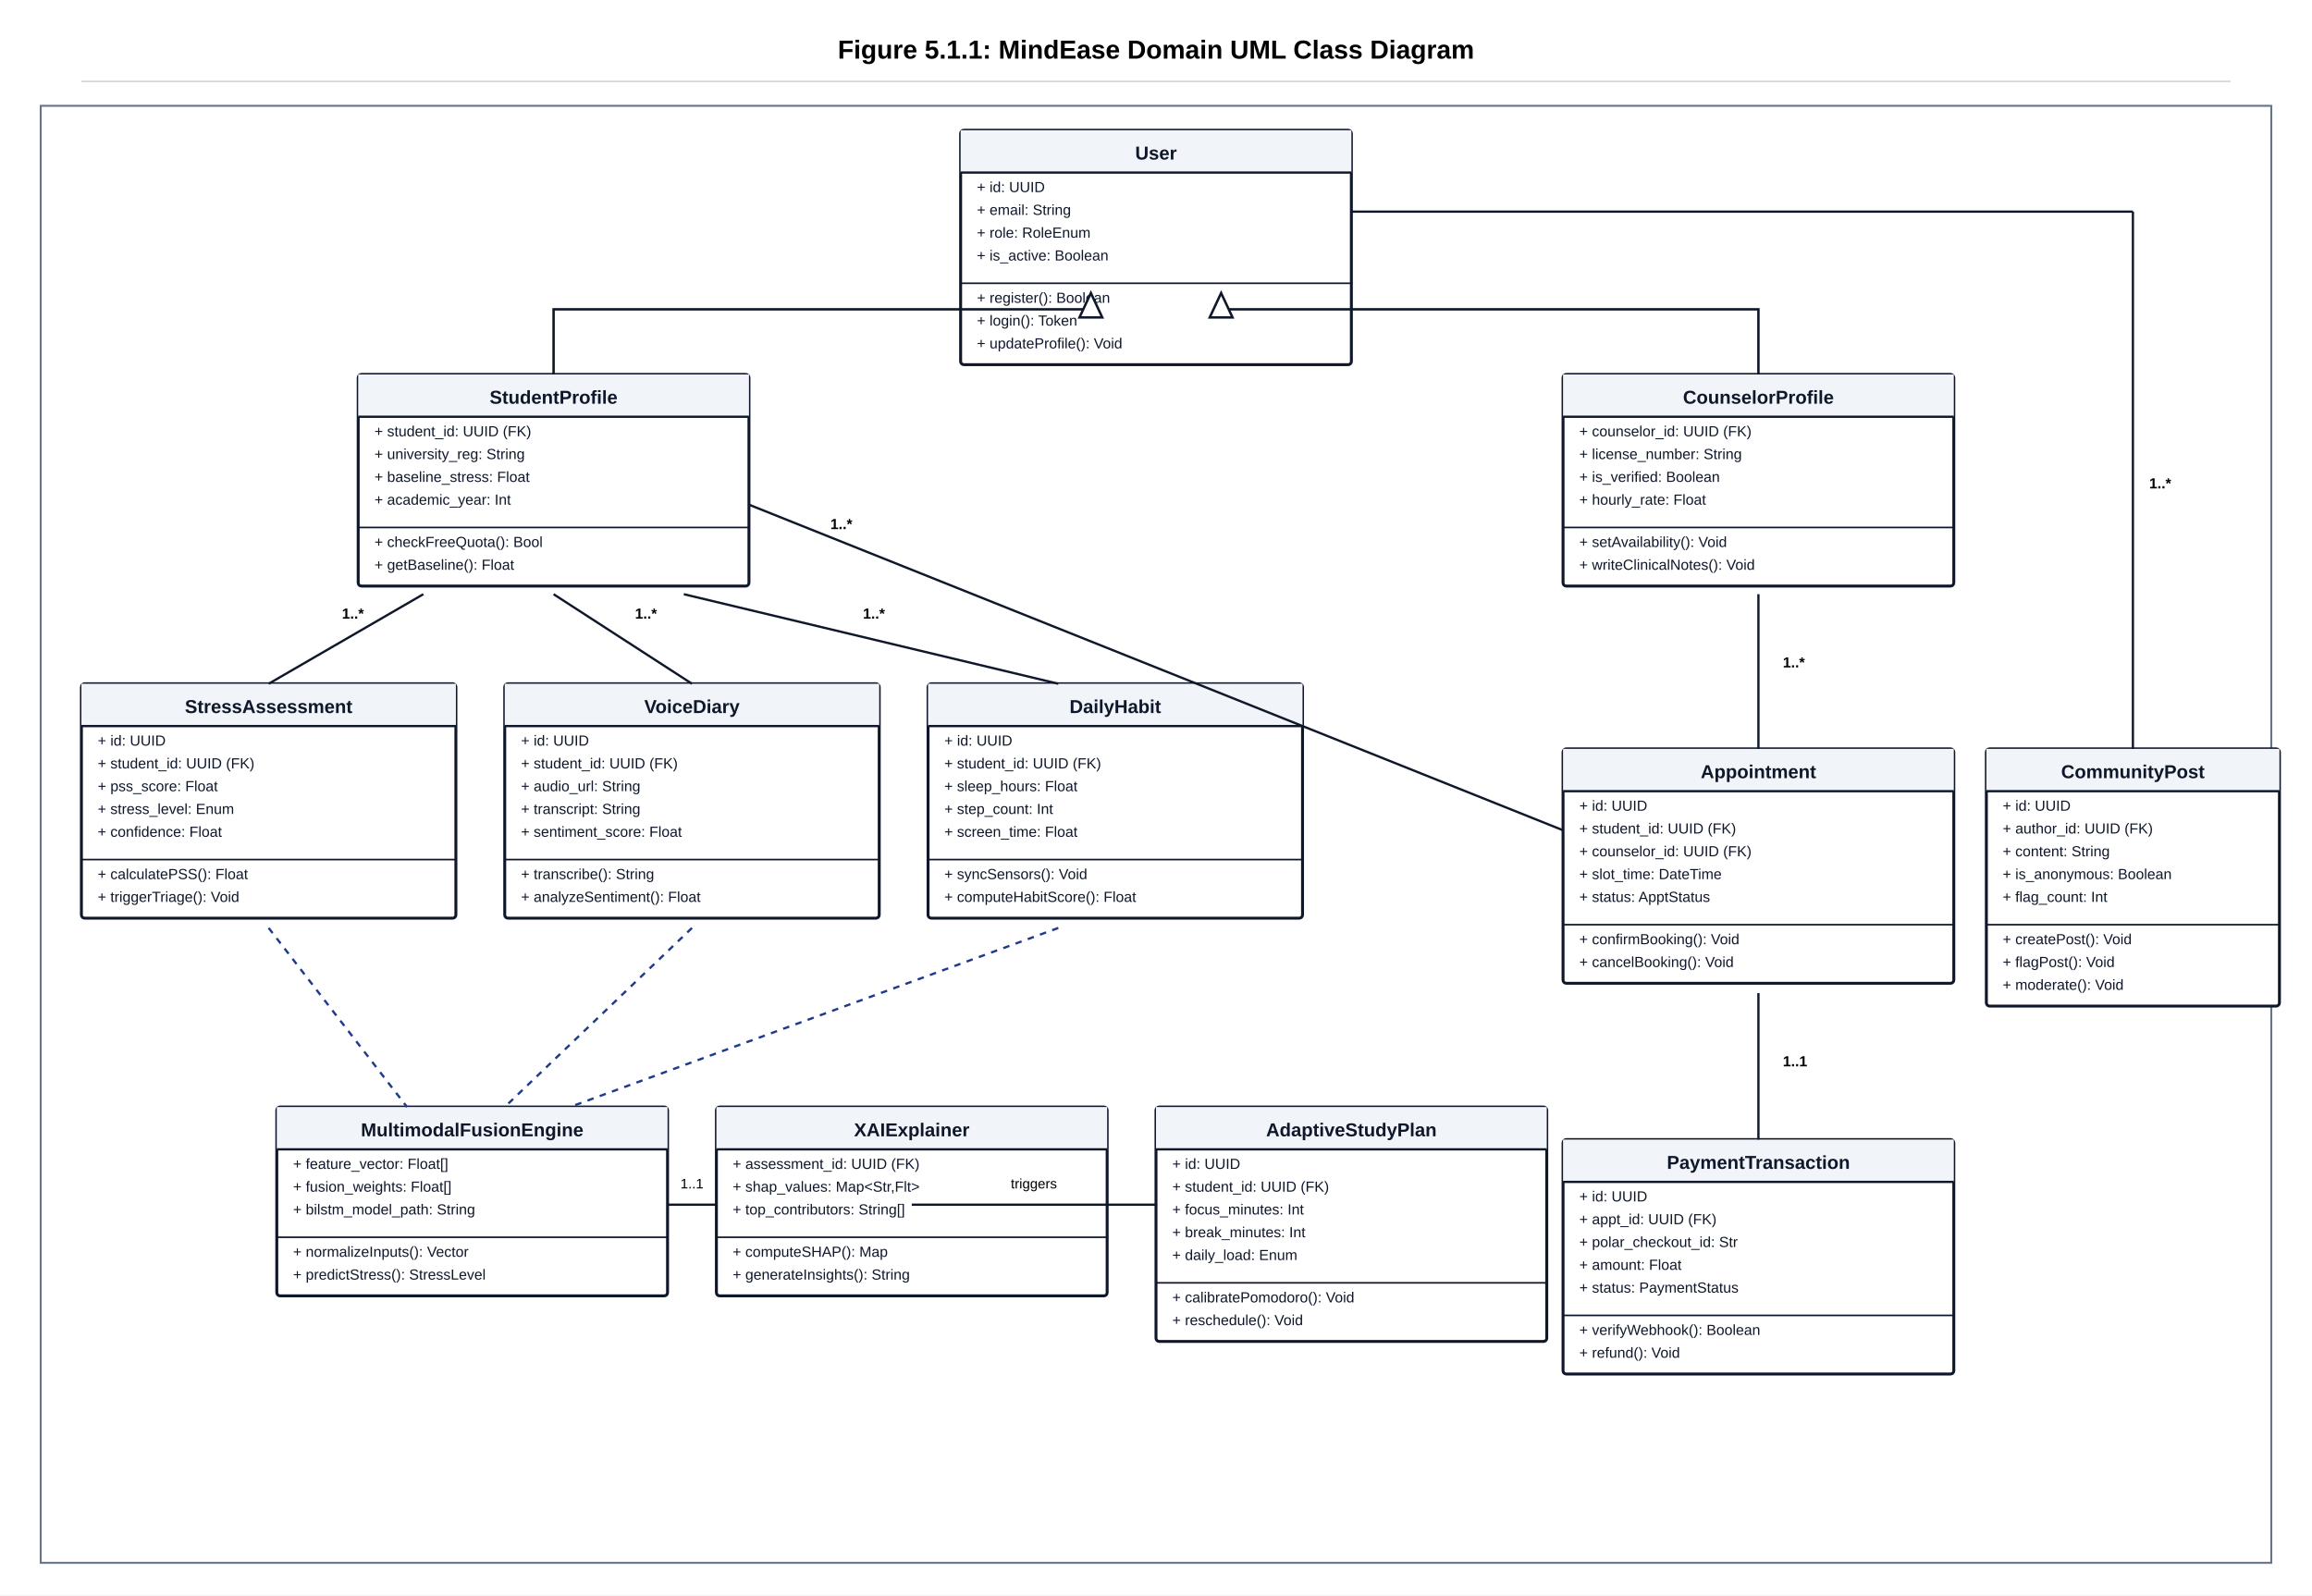
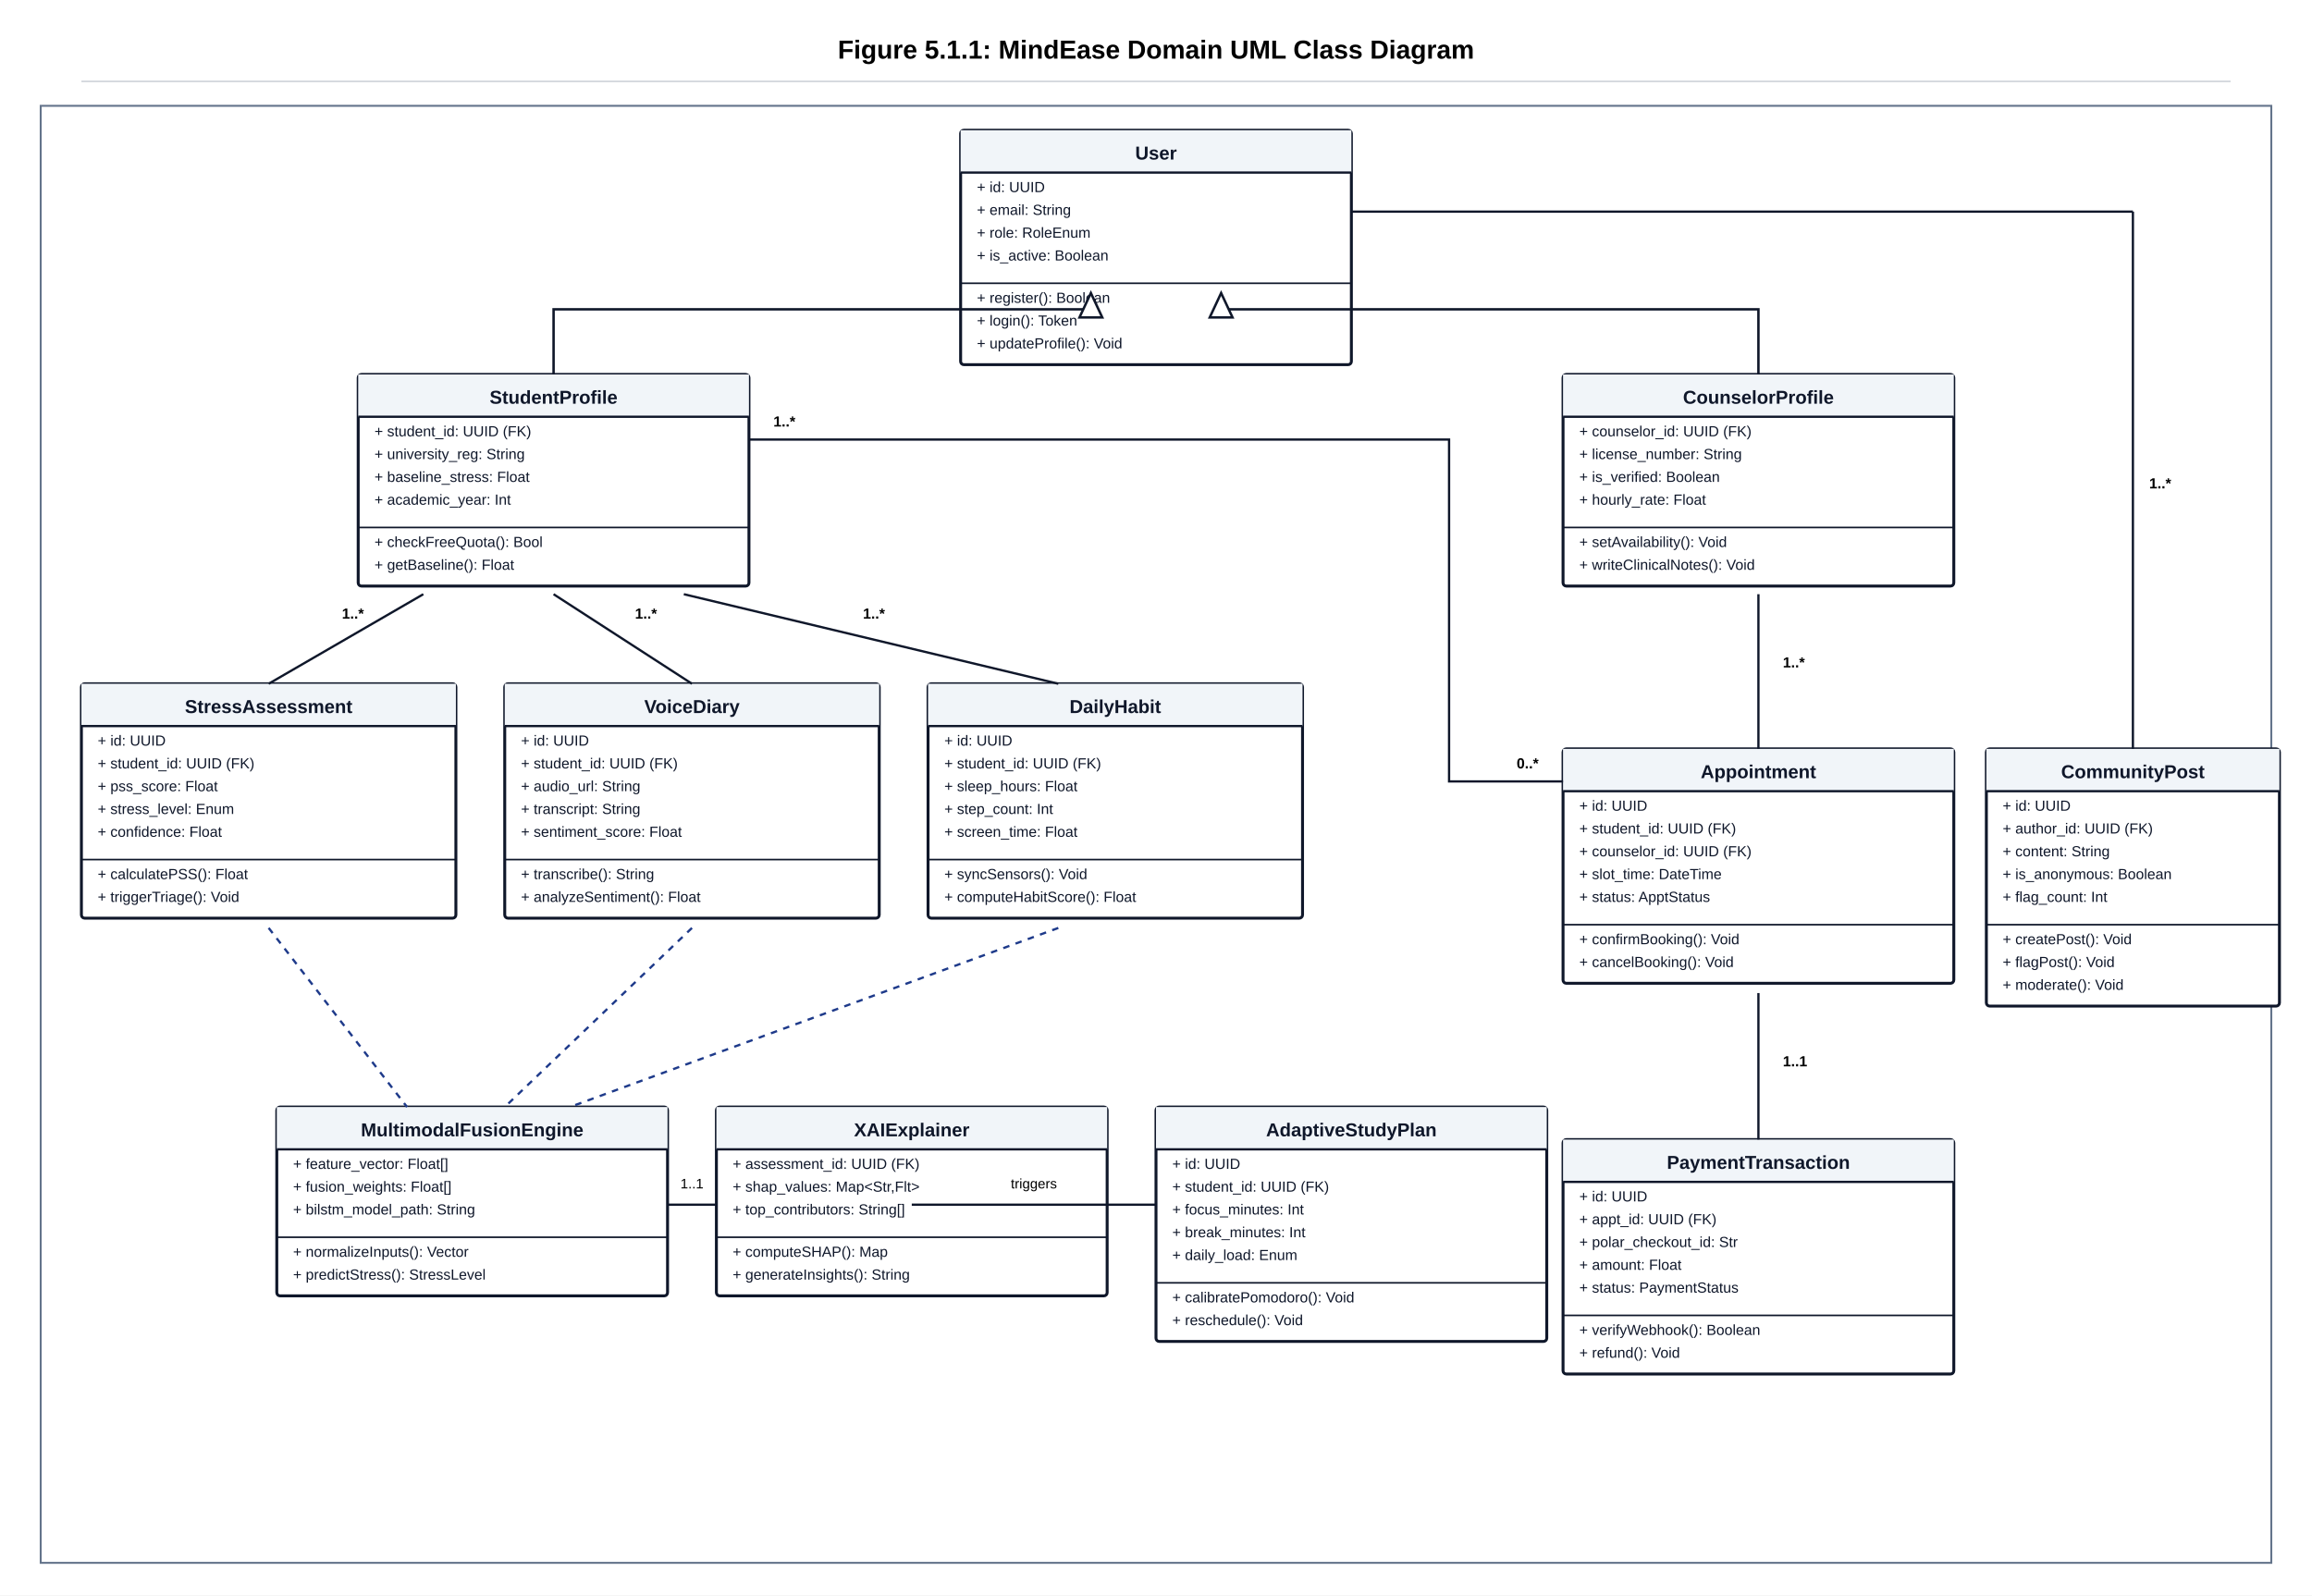
<svg xmlns="http://www.w3.org/2000/svg" width="1420" height="980" viewBox="0 0 1420 980">
  <rect width="1420" height="980" fill="#ffffff" />
  <text x="710.0" y="36" font-family="Arial, sans-serif" font-size="16" font-weight="bold" fill="#000000" text-anchor="middle">Figure 5.1.1: MindEase Domain UML Class Diagram</text>
  <line x1="50" y1="50" x2="1370" y2="50" stroke="#d1d5db" stroke-width="1" />
  <rect x="25" y="65" width="1370" height="895" fill="none" stroke="#64748b" stroke-width="1.2" />
  <rect x="590" y="80" width="240" height="144" fill="#ffffff" stroke="#0f172a" stroke-width="1.8" rx="2" />
  <rect x="590" y="80" width="240" height="26" fill="#f1f5f9" />
  <text x="710.0" y="98" font-family="Arial, sans-serif" font-size="11.5" font-weight="bold" fill="#0f172a" text-anchor="middle">User</text>
  <line x1="590" y1="106" x2="830" y2="106" stroke="#0f172a" stroke-width="1.4" />
  <text x="600" y="118" font-family="Arial, sans-serif" font-size="9" fill="#0f172a">+ id: UUID</text>
  <text x="600" y="132" font-family="Arial, sans-serif" font-size="9" fill="#0f172a">+ email: String</text>
  <text x="600" y="146" font-family="Arial, sans-serif" font-size="9" fill="#0f172a">+ role: RoleEnum</text>
  <text x="600" y="160" font-family="Arial, sans-serif" font-size="9" fill="#0f172a">+ is_active: Boolean</text>
  <line x1="590" y1="174" x2="830" y2="174" stroke="#0f172a" stroke-width="1" />
  <text x="600" y="186" font-family="Arial, sans-serif" font-size="9" fill="#0f172a">+ register(): Boolean</text>
  <text x="600" y="200" font-family="Arial, sans-serif" font-size="9" fill="#0f172a">+ login(): Token</text>
  <text x="600" y="214" font-family="Arial, sans-serif" font-size="9" fill="#0f172a">+ updateProfile(): Void</text>
  <rect x="220" y="230" width="240" height="130" fill="#ffffff" stroke="#0f172a" stroke-width="1.8" rx="2" />
  <rect x="220" y="230" width="240" height="26" fill="#f1f5f9" />
  <text x="340.0" y="248" font-family="Arial, sans-serif" font-size="11.5" font-weight="bold" fill="#0f172a" text-anchor="middle">StudentProfile</text>
  <line x1="220" y1="256" x2="460" y2="256" stroke="#0f172a" stroke-width="1.4" />
  <text x="230" y="268" font-family="Arial, sans-serif" font-size="9" fill="#0f172a">+ student_id: UUID (FK)</text>
  <text x="230" y="282" font-family="Arial, sans-serif" font-size="9" fill="#0f172a">+ university_reg: String</text>
  <text x="230" y="296" font-family="Arial, sans-serif" font-size="9" fill="#0f172a">+ baseline_stress: Float</text>
  <text x="230" y="310" font-family="Arial, sans-serif" font-size="9" fill="#0f172a">+ academic_year: Int</text>
  <line x1="220" y1="324" x2="460" y2="324" stroke="#0f172a" stroke-width="1" />
  <text x="230" y="336" font-family="Arial, sans-serif" font-size="9" fill="#0f172a">+ checkFreeQuota(): Bool</text>
  <text x="230" y="350" font-family="Arial, sans-serif" font-size="9" fill="#0f172a">+ getBaseline(): Float</text>
  <rect x="960" y="230" width="240" height="130" fill="#ffffff" stroke="#0f172a" stroke-width="1.8" rx="2" />
  <rect x="960" y="230" width="240" height="26" fill="#f1f5f9" />
  <text x="1080.0" y="248" font-family="Arial, sans-serif" font-size="11.5" font-weight="bold" fill="#0f172a" text-anchor="middle">CounselorProfile</text>
  <line x1="960" y1="256" x2="1200" y2="256" stroke="#0f172a" stroke-width="1.4" />
  <text x="970" y="268" font-family="Arial, sans-serif" font-size="9" fill="#0f172a">+ counselor_id: UUID (FK)</text>
  <text x="970" y="282" font-family="Arial, sans-serif" font-size="9" fill="#0f172a">+ license_number: String</text>
  <text x="970" y="296" font-family="Arial, sans-serif" font-size="9" fill="#0f172a">+ is_verified: Boolean</text>
  <text x="970" y="310" font-family="Arial, sans-serif" font-size="9" fill="#0f172a">+ hourly_rate: Float</text>
  <line x1="960" y1="324" x2="1200" y2="324" stroke="#0f172a" stroke-width="1" />
  <text x="970" y="336" font-family="Arial, sans-serif" font-size="9" fill="#0f172a">+ setAvailability(): Void</text>
  <text x="970" y="350" font-family="Arial, sans-serif" font-size="9" fill="#0f172a">+ writeClinicalNotes(): Void</text>
  <path d="M 340 230 L 340 190 L 670 190 L 670 180" fill="none" stroke="#0f172a" stroke-width="1.5" />
  <polygon points="670,180 663,195 677,195" fill="#ffffff" stroke="#0f172a" stroke-width="1.5" />
  <path d="M 1080 230 L 1080 190 L 750 190 L 750 180" fill="none" stroke="#0f172a" stroke-width="1.5" />
  <polygon points="750,180 743,195 757,195" fill="#ffffff" stroke="#0f172a" stroke-width="1.5" />
  <rect x="50" y="420" width="230" height="144" fill="#ffffff" stroke="#0f172a" stroke-width="1.8" rx="2" />
  <rect x="50" y="420" width="230" height="26" fill="#f1f5f9" />
  <text x="165.0" y="438" font-family="Arial, sans-serif" font-size="11.5" font-weight="bold" fill="#0f172a" text-anchor="middle">StressAssessment</text>
  <line x1="50" y1="446" x2="280" y2="446" stroke="#0f172a" stroke-width="1.4" />
  <text x="60" y="458" font-family="Arial, sans-serif" font-size="9" fill="#0f172a">+ id: UUID</text>
  <text x="60" y="472" font-family="Arial, sans-serif" font-size="9" fill="#0f172a">+ student_id: UUID (FK)</text>
  <text x="60" y="486" font-family="Arial, sans-serif" font-size="9" fill="#0f172a">+ pss_score: Float</text>
  <text x="60" y="500" font-family="Arial, sans-serif" font-size="9" fill="#0f172a">+ stress_level: Enum</text>
  <text x="60" y="514" font-family="Arial, sans-serif" font-size="9" fill="#0f172a">+ confidence: Float</text>
  <line x1="50" y1="528" x2="280" y2="528" stroke="#0f172a" stroke-width="1" />
  <text x="60" y="540" font-family="Arial, sans-serif" font-size="9" fill="#0f172a">+ calculatePSS(): Float</text>
  <text x="60" y="554" font-family="Arial, sans-serif" font-size="9" fill="#0f172a">+ triggerTriage(): Void</text>
  <rect x="310" y="420" width="230" height="144" fill="#ffffff" stroke="#0f172a" stroke-width="1.8" rx="2" />
  <rect x="310" y="420" width="230" height="26" fill="#f1f5f9" />
  <text x="425.0" y="438" font-family="Arial, sans-serif" font-size="11.5" font-weight="bold" fill="#0f172a" text-anchor="middle">VoiceDiary</text>
  <line x1="310" y1="446" x2="540" y2="446" stroke="#0f172a" stroke-width="1.4" />
  <text x="320" y="458" font-family="Arial, sans-serif" font-size="9" fill="#0f172a">+ id: UUID</text>
  <text x="320" y="472" font-family="Arial, sans-serif" font-size="9" fill="#0f172a">+ student_id: UUID (FK)</text>
  <text x="320" y="486" font-family="Arial, sans-serif" font-size="9" fill="#0f172a">+ audio_url: String</text>
  <text x="320" y="500" font-family="Arial, sans-serif" font-size="9" fill="#0f172a">+ transcript: String</text>
  <text x="320" y="514" font-family="Arial, sans-serif" font-size="9" fill="#0f172a">+ sentiment_score: Float</text>
  <line x1="310" y1="528" x2="540" y2="528" stroke="#0f172a" stroke-width="1" />
  <text x="320" y="540" font-family="Arial, sans-serif" font-size="9" fill="#0f172a">+ transcribe(): String</text>
  <text x="320" y="554" font-family="Arial, sans-serif" font-size="9" fill="#0f172a">+ analyzeSentiment(): Float</text>
  <rect x="570" y="420" width="230" height="144" fill="#ffffff" stroke="#0f172a" stroke-width="1.8" rx="2" />
  <rect x="570" y="420" width="230" height="26" fill="#f1f5f9" />
  <text x="685.0" y="438" font-family="Arial, sans-serif" font-size="11.5" font-weight="bold" fill="#0f172a" text-anchor="middle">DailyHabit</text>
  <line x1="570" y1="446" x2="800" y2="446" stroke="#0f172a" stroke-width="1.4" />
  <text x="580" y="458" font-family="Arial, sans-serif" font-size="9" fill="#0f172a">+ id: UUID</text>
  <text x="580" y="472" font-family="Arial, sans-serif" font-size="9" fill="#0f172a">+ student_id: UUID (FK)</text>
  <text x="580" y="486" font-family="Arial, sans-serif" font-size="9" fill="#0f172a">+ sleep_hours: Float</text>
  <text x="580" y="500" font-family="Arial, sans-serif" font-size="9" fill="#0f172a">+ step_count: Int</text>
  <text x="580" y="514" font-family="Arial, sans-serif" font-size="9" fill="#0f172a">+ screen_time: Float</text>
  <line x1="570" y1="528" x2="800" y2="528" stroke="#0f172a" stroke-width="1" />
  <text x="580" y="540" font-family="Arial, sans-serif" font-size="9" fill="#0f172a">+ syncSensors(): Void</text>
  <text x="580" y="554" font-family="Arial, sans-serif" font-size="9" fill="#0f172a">+ computeHabitScore(): Float</text>
  <line x1="260" y1="365" x2="165" y2="420" stroke="#0f172a" stroke-width="1.4" />
  <text x="210" y="380" font-family="Arial, sans-serif" font-size="9" font-weight="bold">1..*</text>
  <line x1="340" y1="365" x2="425" y2="420" stroke="#0f172a" stroke-width="1.4" />
  <text x="390" y="380" font-family="Arial, sans-serif" font-size="9" font-weight="bold">1..*</text>
  <line x1="420" y1="365" x2="650" y2="420" stroke="#0f172a" stroke-width="1.4" />
  <text x="530" y="380" font-family="Arial, sans-serif" font-size="9" font-weight="bold">1..*</text>
  <rect x="170" y="680" width="240" height="116" fill="#ffffff" stroke="#0f172a" stroke-width="1.8" rx="2" />
  <rect x="170" y="680" width="240" height="26" fill="#f1f5f9" />
  <text x="290.0" y="698" font-family="Arial, sans-serif" font-size="11.5" font-weight="bold" fill="#0f172a" text-anchor="middle">MultimodalFusionEngine</text>
  <line x1="170" y1="706" x2="410" y2="706" stroke="#0f172a" stroke-width="1.4" />
  <text x="180" y="718" font-family="Arial, sans-serif" font-size="9" fill="#0f172a">+ feature_vector: Float[]</text>
  <text x="180" y="732" font-family="Arial, sans-serif" font-size="9" fill="#0f172a">+ fusion_weights: Float[]</text>
  <text x="180" y="746" font-family="Arial, sans-serif" font-size="9" fill="#0f172a">+ bilstm_model_path: String</text>
  <line x1="170" y1="760" x2="410" y2="760" stroke="#0f172a" stroke-width="1" />
  <text x="180" y="772" font-family="Arial, sans-serif" font-size="9" fill="#0f172a">+ normalizeInputs(): Vector</text>
  <text x="180" y="786" font-family="Arial, sans-serif" font-size="9" fill="#0f172a">+ predictStress(): StressLevel</text>
  <rect x="440" y="680" width="240" height="116" fill="#ffffff" stroke="#0f172a" stroke-width="1.8" rx="2" />
  <rect x="440" y="680" width="240" height="26" fill="#f1f5f9" />
  <text x="560.0" y="698" font-family="Arial, sans-serif" font-size="11.5" font-weight="bold" fill="#0f172a" text-anchor="middle">XAIExplainer</text>
  <line x1="440" y1="706" x2="680" y2="706" stroke="#0f172a" stroke-width="1.4" />
  <text x="450" y="718" font-family="Arial, sans-serif" font-size="9" fill="#0f172a">+ assessment_id: UUID (FK)</text>
  <text x="450" y="732" font-family="Arial, sans-serif" font-size="9" fill="#0f172a">+ shap_values: Map&lt;Str,Flt&gt;</text>
  <text x="450" y="746" font-family="Arial, sans-serif" font-size="9" fill="#0f172a">+ top_contributors: String[]</text>
  <line x1="440" y1="760" x2="680" y2="760" stroke="#0f172a" stroke-width="1" />
  <text x="450" y="772" font-family="Arial, sans-serif" font-size="9" fill="#0f172a">+ computeSHAP(): Map</text>
  <text x="450" y="786" font-family="Arial, sans-serif" font-size="9" fill="#0f172a">+ generateInsights(): String</text>
  <line x1="165" y1="570" x2="250" y2="680" stroke="#1e3a8a" stroke-width="1.4" stroke-dasharray="4,4" marker-end="url(#arrow)" />
  <line x1="425" y1="570" x2="310" y2="680" stroke="#1e3a8a" stroke-width="1.4" stroke-dasharray="4,4" marker-end="url(#arrow)" />
  <line x1="650" y1="570" x2="350" y2="680" stroke="#1e3a8a" stroke-width="1.4" stroke-dasharray="4,4" marker-end="url(#arrow)" />
  <line x1="410" y1="740" x2="440" y2="740" stroke="#0f172a" stroke-width="1.4" marker-end="url(#arrow)" />
  <text x="425" y="730" font-family="Arial, sans-serif" font-size="8.5" text-anchor="middle">1..1</text>
  <rect x="710" y="680" width="240" height="144" fill="#ffffff" stroke="#0f172a" stroke-width="1.8" rx="2" />
  <rect x="710" y="680" width="240" height="26" fill="#f1f5f9" />
  <text x="830.0" y="698" font-family="Arial, sans-serif" font-size="11.5" font-weight="bold" fill="#0f172a" text-anchor="middle">AdaptiveStudyPlan</text>
  <line x1="710" y1="706" x2="950" y2="706" stroke="#0f172a" stroke-width="1.4" />
  <text x="720" y="718" font-family="Arial, sans-serif" font-size="9" fill="#0f172a">+ id: UUID</text>
  <text x="720" y="732" font-family="Arial, sans-serif" font-size="9" fill="#0f172a">+ student_id: UUID (FK)</text>
  <text x="720" y="746" font-family="Arial, sans-serif" font-size="9" fill="#0f172a">+ focus_minutes: Int</text>
  <text x="720" y="760" font-family="Arial, sans-serif" font-size="9" fill="#0f172a">+ break_minutes: Int</text>
  <text x="720" y="774" font-family="Arial, sans-serif" font-size="9" fill="#0f172a">+ daily_load: Enum</text>
  <line x1="710" y1="788" x2="950" y2="788" stroke="#0f172a" stroke-width="1" />
  <text x="720" y="800" font-family="Arial, sans-serif" font-size="9" fill="#0f172a">+ calibratePomodoro(): Void</text>
  <text x="720" y="814" font-family="Arial, sans-serif" font-size="9" fill="#0f172a">+ reschedule(): Void</text>
  <line x1="560" y1="740" x2="710" y2="740" stroke="#0f172a" stroke-width="1.4" marker-end="url(#arrow)" />
  <text x="635" y="730" font-family="Arial, sans-serif" font-size="8.5" text-anchor="middle">triggers</text>
  <rect x="960" y="460" width="240" height="144" fill="#ffffff" stroke="#0f172a" stroke-width="1.8" rx="2" />
  <rect x="960" y="460" width="240" height="26" fill="#f1f5f9" />
  <text x="1080.0" y="478" font-family="Arial, sans-serif" font-size="11.5" font-weight="bold" fill="#0f172a" text-anchor="middle">Appointment</text>
  <line x1="960" y1="486" x2="1200" y2="486" stroke="#0f172a" stroke-width="1.4" />
  <text x="970" y="498" font-family="Arial, sans-serif" font-size="9" fill="#0f172a">+ id: UUID</text>
  <text x="970" y="512" font-family="Arial, sans-serif" font-size="9" fill="#0f172a">+ student_id: UUID (FK)</text>
  <text x="970" y="526" font-family="Arial, sans-serif" font-size="9" fill="#0f172a">+ counselor_id: UUID (FK)</text>
  <text x="970" y="540" font-family="Arial, sans-serif" font-size="9" fill="#0f172a">+ slot_time: DateTime</text>
  <text x="970" y="554" font-family="Arial, sans-serif" font-size="9" fill="#0f172a">+ status: ApptStatus</text>
  <line x1="960" y1="568" x2="1200" y2="568" stroke="#0f172a" stroke-width="1" />
  <text x="970" y="580" font-family="Arial, sans-serif" font-size="9" fill="#0f172a">+ confirmBooking(): Void</text>
  <text x="970" y="594" font-family="Arial, sans-serif" font-size="9" fill="#0f172a">+ cancelBooking(): Void</text>
  <rect x="960" y="700" width="240" height="144" fill="#ffffff" stroke="#0f172a" stroke-width="1.8" rx="2" />
  <rect x="960" y="700" width="240" height="26" fill="#f1f5f9" />
  <text x="1080.0" y="718" font-family="Arial, sans-serif" font-size="11.5" font-weight="bold" fill="#0f172a" text-anchor="middle">PaymentTransaction</text>
  <line x1="960" y1="726" x2="1200" y2="726" stroke="#0f172a" stroke-width="1.4" />
  <text x="970" y="738" font-family="Arial, sans-serif" font-size="9" fill="#0f172a">+ id: UUID</text>
  <text x="970" y="752" font-family="Arial, sans-serif" font-size="9" fill="#0f172a">+ appt_id: UUID (FK)</text>
  <text x="970" y="766" font-family="Arial, sans-serif" font-size="9" fill="#0f172a">+ polar_checkout_id: Str</text>
  <text x="970" y="780" font-family="Arial, sans-serif" font-size="9" fill="#0f172a">+ amount: Float</text>
  <text x="970" y="794" font-family="Arial, sans-serif" font-size="9" fill="#0f172a">+ status: PaymentStatus</text>
  <line x1="960" y1="808" x2="1200" y2="808" stroke="#0f172a" stroke-width="1" />
  <text x="970" y="820" font-family="Arial, sans-serif" font-size="9" fill="#0f172a">+ verifyWebhook(): Boolean</text>
  <text x="970" y="834" font-family="Arial, sans-serif" font-size="9" fill="#0f172a">+ refund(): Void</text>
  <rect x="1220" y="460" width="180" height="158" fill="#ffffff" stroke="#0f172a" stroke-width="1.8" rx="2" />
  <rect x="1220" y="460" width="180" height="26" fill="#f1f5f9" />
  <text x="1310.0" y="478" font-family="Arial, sans-serif" font-size="11.5" font-weight="bold" fill="#0f172a" text-anchor="middle">CommunityPost</text>
  <line x1="1220" y1="486" x2="1400" y2="486" stroke="#0f172a" stroke-width="1.4" />
  <text x="1230" y="498" font-family="Arial, sans-serif" font-size="9" fill="#0f172a">+ id: UUID</text>
  <text x="1230" y="512" font-family="Arial, sans-serif" font-size="9" fill="#0f172a">+ author_id: UUID (FK)</text>
  <text x="1230" y="526" font-family="Arial, sans-serif" font-size="9" fill="#0f172a">+ content: String</text>
  <text x="1230" y="540" font-family="Arial, sans-serif" font-size="9" fill="#0f172a">+ is_anonymous: Boolean</text>
  <text x="1230" y="554" font-family="Arial, sans-serif" font-size="9" fill="#0f172a">+ flag_count: Int</text>
  <line x1="1220" y1="568" x2="1400" y2="568" stroke="#0f172a" stroke-width="1" />
  <text x="1230" y="580" font-family="Arial, sans-serif" font-size="9" fill="#0f172a">+ createPost(): Void</text>
  <text x="1230" y="594" font-family="Arial, sans-serif" font-size="9" fill="#0f172a">+ flagPost(): Void</text>
  <text x="1230" y="608" font-family="Arial, sans-serif" font-size="9" fill="#0f172a">+ moderate(): Void</text>
  <line x1="1080" y1="365" x2="1080" y2="460" stroke="#0f172a" stroke-width="1.4" />
  <text x="1095" y="410" font-family="Arial, sans-serif" font-size="9" font-weight="bold">1..*</text>
-   <line x1="460" y1="310" x2="960" y2="510" stroke="#0f172a" stroke-width="1.4" />
-   <text x="510" y="325" font-family="Arial, sans-serif" font-size="9" font-weight="bold">1..*</text>
+   <path d="M 460 270 L 890 270 L 890 480 L 960 480" fill="none" stroke="#0f172a" stroke-width="1.4" />
+   <text x="475" y="262" font-family="Arial, sans-serif" font-size="9" font-weight="bold">1..*</text>
+   <text x="945" y="472" font-family="Arial, sans-serif" font-size="9" font-weight="bold" text-anchor="end">0..*</text>
  <line x1="1080" y1="610" x2="1080" y2="700" stroke="#0f172a" stroke-width="1.4" />
  <text x="1095" y="655" font-family="Arial, sans-serif" font-size="9" font-weight="bold">1..1</text>
  <line x1="830" y1="130" x2="1310" y2="130" stroke="#0f172a" stroke-width="1.4" />
  <line x1="1310" y1="130" x2="1310" y2="460" stroke="#0f172a" stroke-width="1.4" />
  <text x="1320" y="300" font-family="Arial, sans-serif" font-size="9" font-weight="bold">1..*</text>
</svg>
